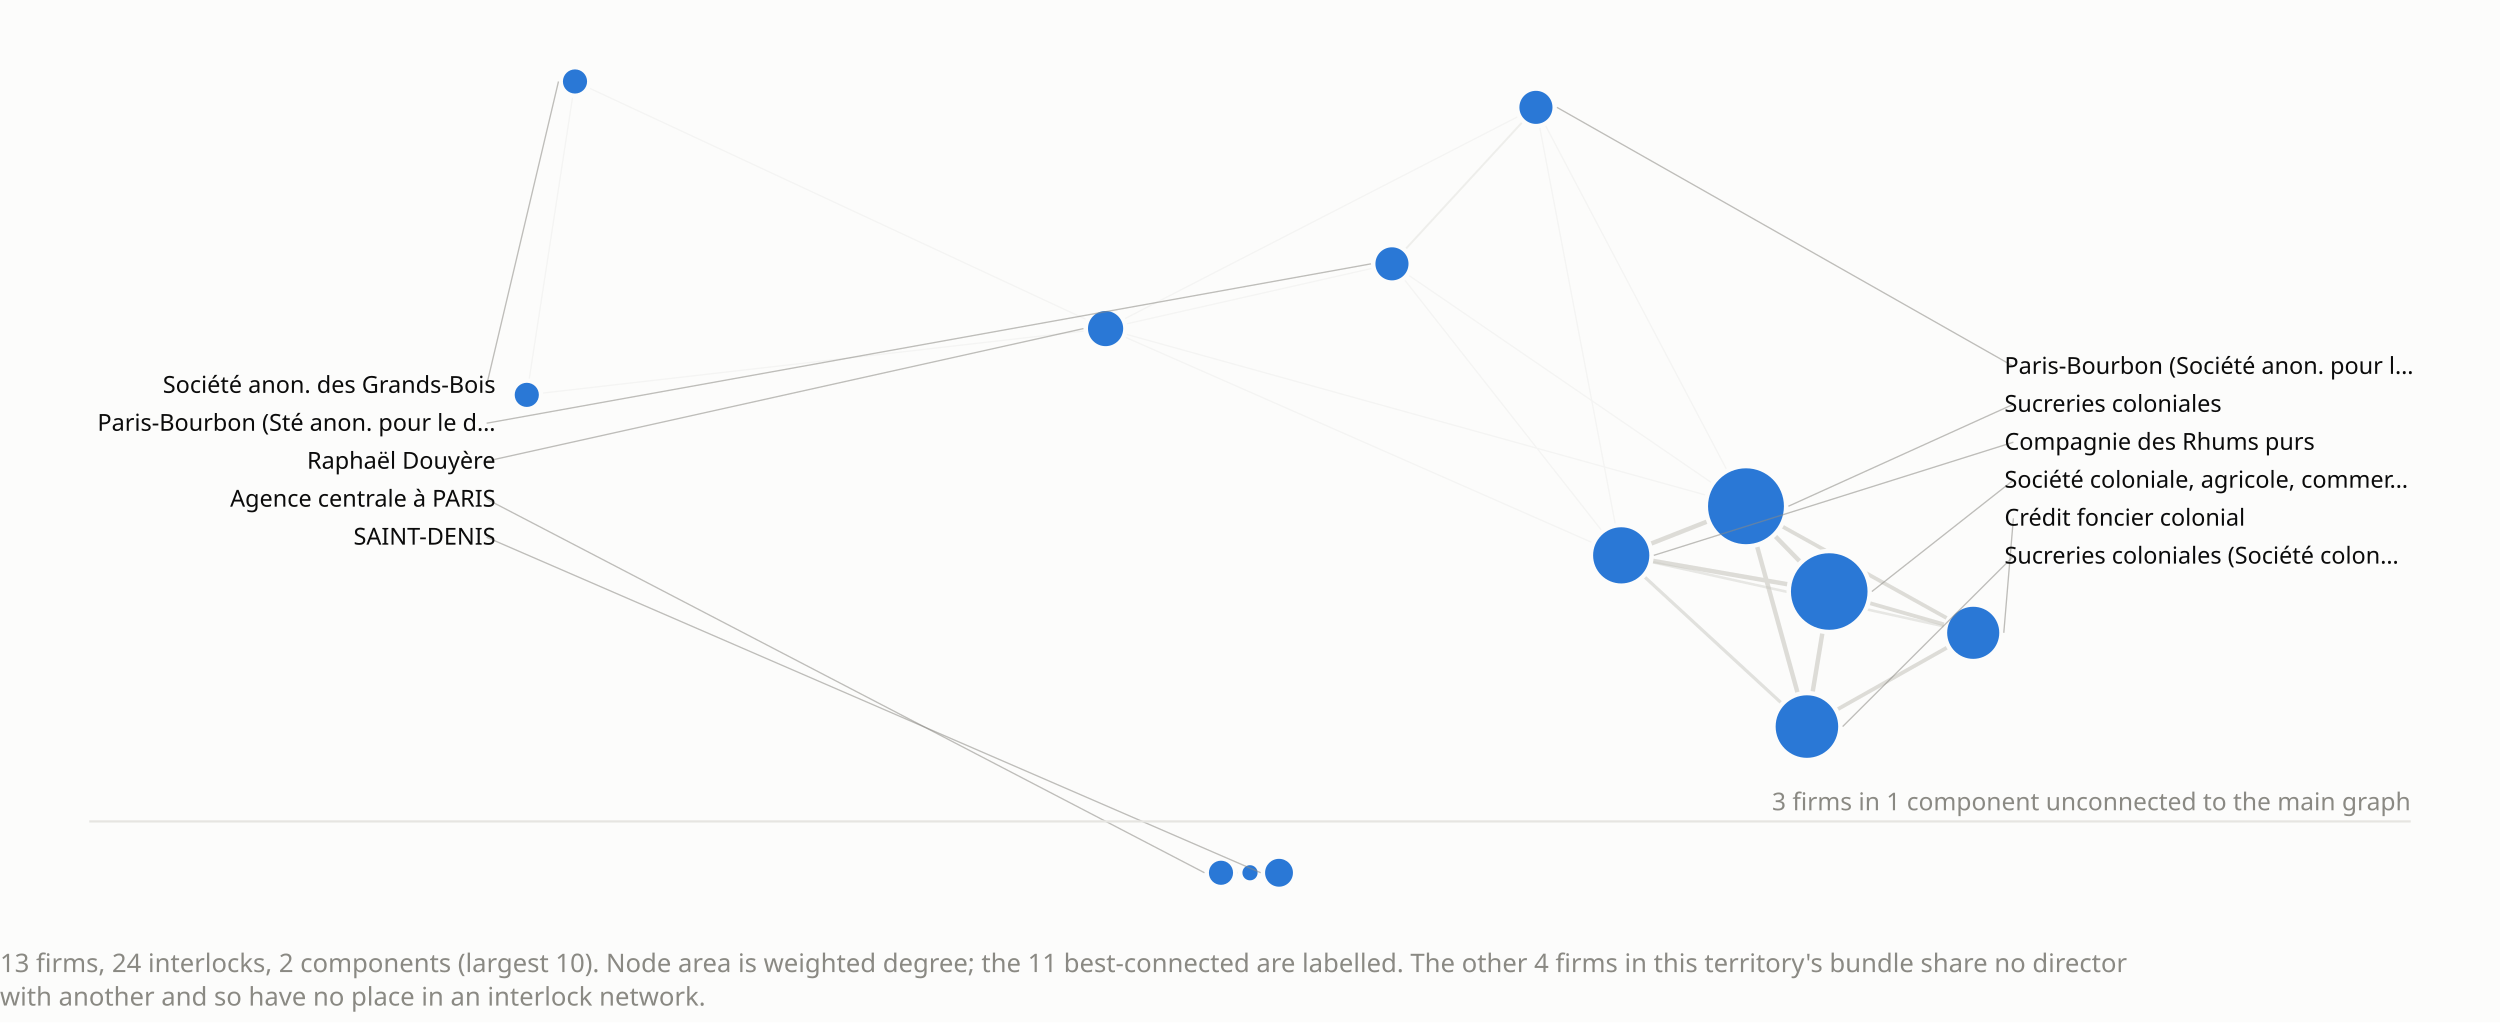
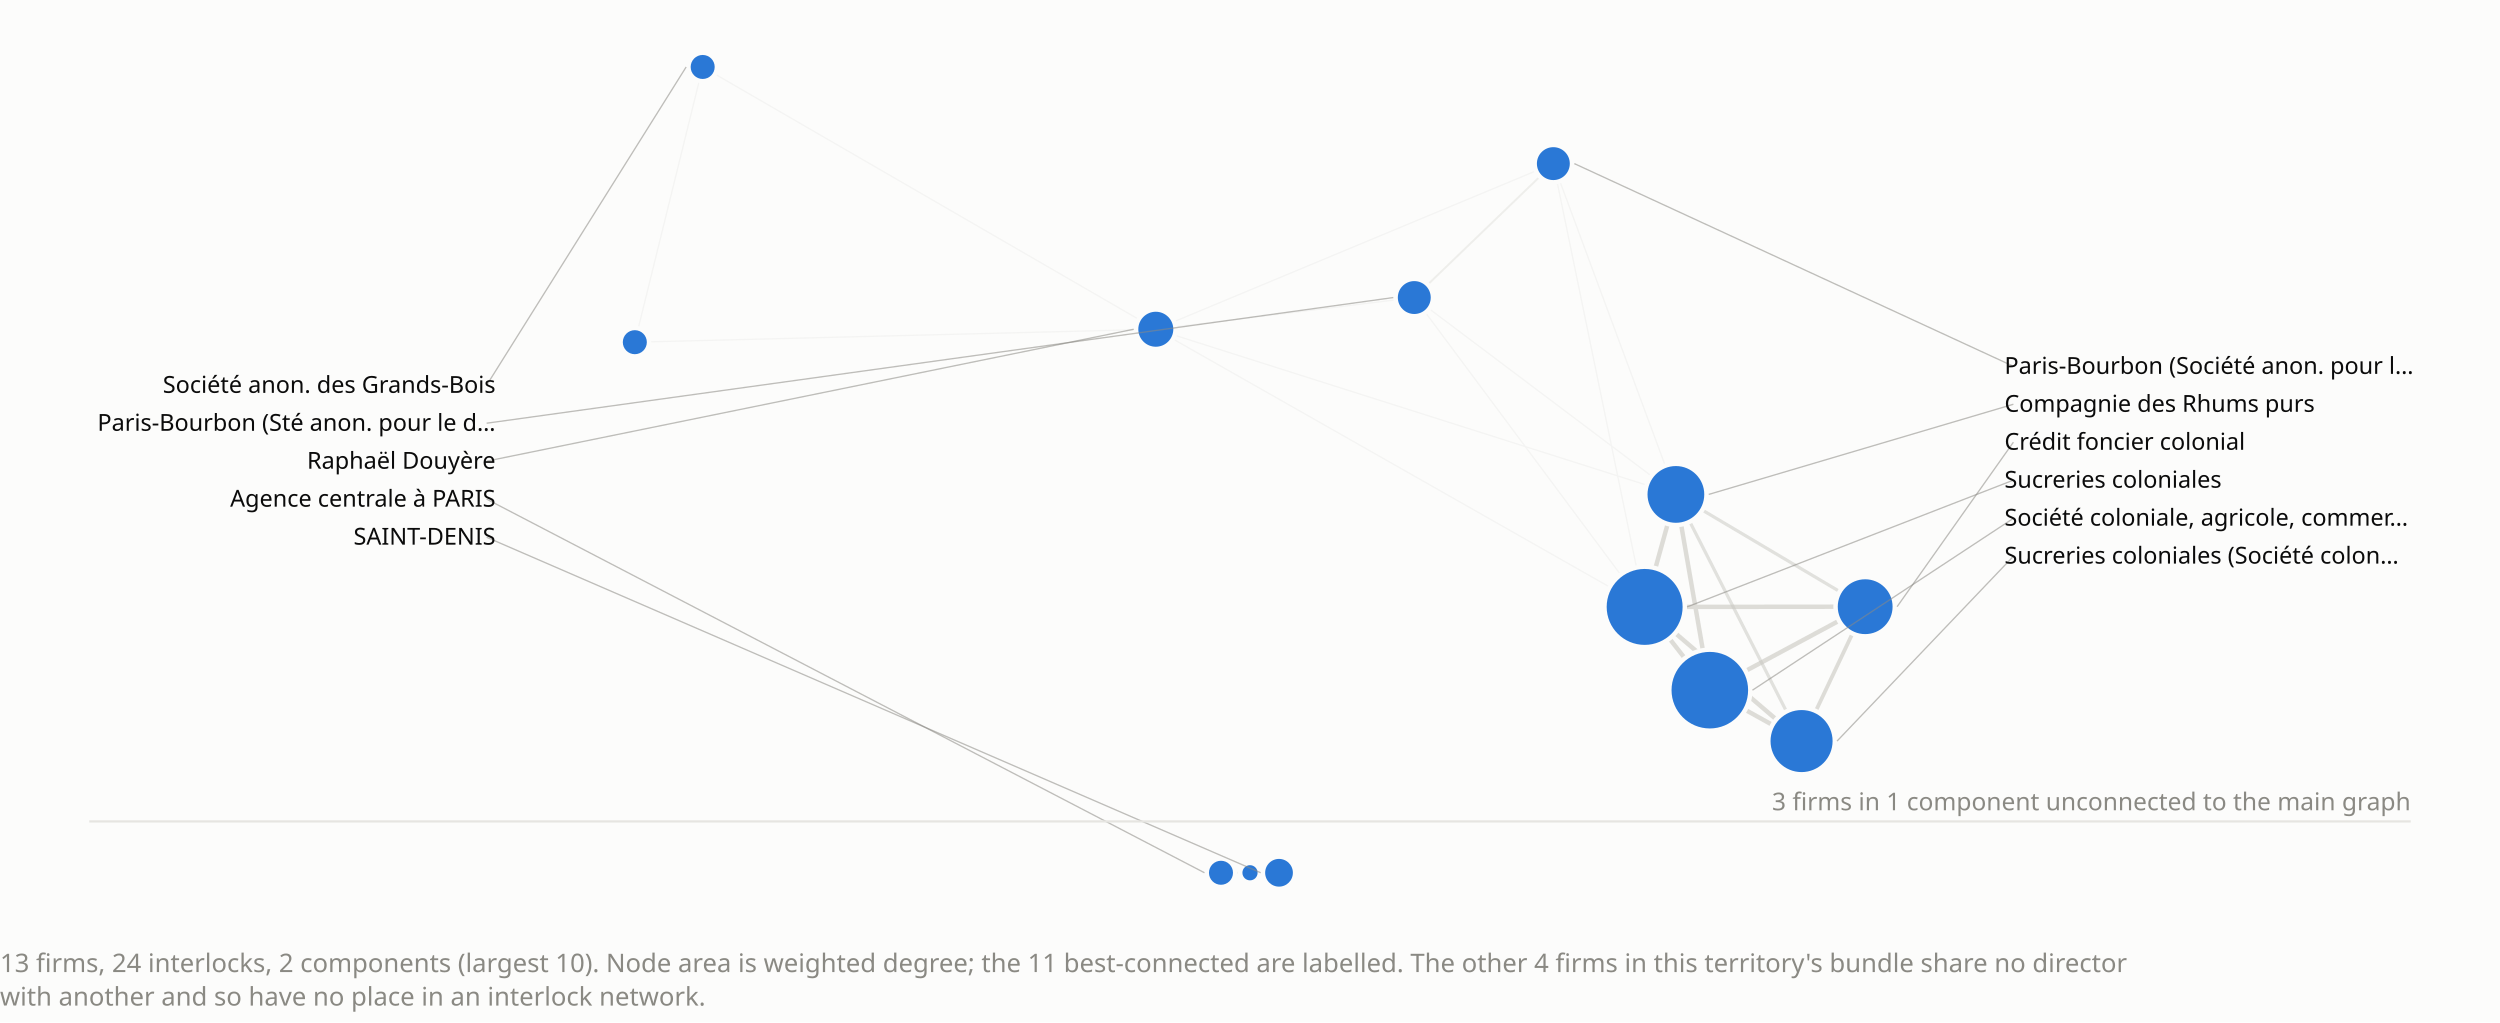
<svg xmlns="http://www.w3.org/2000/svg" viewBox="0 0 1120 458" width="1120" height="458" role="img" aria-label="Réunion interlock network">
  <rect width="1120" height="458" fill="#fcfcfb" />
  <g stroke="#c9c8c2" fill="none">
-     <path d="M819.5 265.0L782.2 226.8M819.5 265.0L809.5 325.5M819.5 265.0L726.3 248.8M782.2 226.8L809.5 325.5M782.2 226.8L726.3 248.8" stroke-width="2.00" stroke-opacity="0.620" />
-     <path d="M819.5 265.0L884.0 283.5M782.2 226.8L884.0 283.5M809.5 325.5L884.0 283.5" stroke-width="1.72" stroke-opacity="0.620" />
-     <path d="M782.2 226.8L688.1 48.1M782.2 226.8L623.6 118.2M782.2 226.8L495.3 147.2M726.3 248.8L688.1 48.1M726.3 248.8L623.6 118.2M726.3 248.8L495.3 147.2M688.1 48.1L495.3 147.2M623.6 118.2L495.3 147.2M573.0 391.0L560.0 391.0M495.3 147.2L257.6 36.5M495.3 147.2L236.0 176.9M257.6 36.5L236.0 176.9" stroke-width="0.60" stroke-opacity="0.160" />
-     <path d="M809.5 325.5L726.3 248.8" stroke-width="1.44" stroke-opacity="0.520" />
-     <path d="M726.3 248.8L884.0 283.5" stroke-width="1.16" stroke-opacity="0.400" />
-     <path d="M688.1 48.1L623.6 118.2M547.0 391.0L573.0 391.0" stroke-width="0.88" stroke-opacity="0.280" />
+     <path d="M766.0 309.2L736.8 271.9M766.0 309.2L807.1 332.0M766.0 309.2L750.8 221.5M766.0 309.2L835.6 271.8M736.8 271.9L807.1 332.0M736.8 271.9L750.8 221.5M736.8 271.9L835.6 271.8" stroke-width="2.00" stroke-opacity="0.620" />
+     <path d="M736.8 271.9L695.9 73.3M736.8 271.9L633.6 133.3M736.8 271.9L517.8 147.5M750.8 221.5L695.9 73.3M750.8 221.5L633.6 133.3M750.8 221.5L517.8 147.5M695.9 73.3L517.8 147.5M633.6 133.3L517.8 147.5M573.0 391.0L560.0 391.0M517.8 147.5L314.8 30.0M517.8 147.5L284.4 153.3M314.8 30.0L284.4 153.3" stroke-width="0.60" stroke-opacity="0.160" />
+     <path d="M807.1 332.0L835.6 271.8" stroke-width="1.72" stroke-opacity="0.620" />
+     <path d="M807.1 332.0L750.8 221.5M750.8 221.5L835.6 271.8" stroke-width="1.44" stroke-opacity="0.520" />
+     <path d="M695.9 73.3L633.6 133.3M547.0 391.0L573.0 391.0" stroke-width="0.88" stroke-opacity="0.280" />
  </g>
  <g>
-     <circle class="nd" data-id="colonialeagricolecommercialeindustriellesucreriescoloniales" cx="819.5" cy="265.0" r="18.15" fill="#2a78d6" stroke="#fcfcfb" stroke-width="2" />
-     <circle class="nd" data-id="sucreriescoloniales" cx="782.2" cy="226.8" r="18.00" fill="#2a78d6" stroke="#fcfcfb" stroke-width="2" />
-     <circle class="nd" data-id="sucreriescolonialescolonialeagricolecommerciale" cx="809.5" cy="325.5" r="15.01" fill="#2a78d6" stroke="#fcfcfb" stroke-width="2" />
-     <circle class="nd" data-id="rhumspurs" cx="726.3" cy="248.8" r="13.59" fill="#2a78d6" stroke="#fcfcfb" stroke-width="2" />
-     <circle class="nd" data-id="creditfonciercolonial" cx="884.0" cy="283.5" r="12.67" fill="#2a78d6" stroke="#fcfcfb" stroke-width="2" />
-     <circle class="nd" data-id="parisbourbondeveloppementrelationsentre" cx="688.1" cy="48.1" r="8.41" fill="#2a78d6" stroke="#fcfcfb" stroke-width="2" />
-     <circle class="nd" data-id="parisbourbondeveloppementrelationsentrefrance" cx="623.6" cy="118.2" r="8.41" fill="#2a78d6" stroke="#fcfcfb" stroke-width="2" />
-     <circle class="nd" data-id="agencecentraleparis" cx="547.0" cy="391.0" r="6.41" fill="#2a78d6" stroke="#fcfcfb" stroke-width="2" />
-     <circle class="nd" data-id="saintdenis" cx="573.0" cy="391.0" r="7.24" fill="#2a78d6" stroke="#fcfcfb" stroke-width="2" />
-     <circle class="nd" data-id="raphaeldouyere" cx="495.3" cy="147.2" r="8.88" fill="#2a78d6" stroke="#fcfcfb" stroke-width="2" />
+     <circle class="nd" data-id="colonialeagricolecommercialeindustriellesucreriescoloniales" cx="766.0" cy="309.2" r="18.15" fill="#2a78d6" stroke="#fcfcfb" stroke-width="2" />
+     <circle class="nd" data-id="sucreriescoloniales" cx="736.8" cy="271.9" r="18.01" fill="#2a78d6" stroke="#fcfcfb" stroke-width="2" />
+     <circle class="nd" data-id="sucreriescolonialescolonialeagricolecommerciale" cx="807.1" cy="332.0" r="14.90" fill="#2a78d6" stroke="#fcfcfb" stroke-width="2" />
+     <circle class="nd" data-id="rhumspurs" cx="750.8" cy="221.5" r="13.71" fill="#2a78d6" stroke="#fcfcfb" stroke-width="2" />
+     <circle class="nd" data-id="creditfonciercolonial" cx="835.6" cy="271.8" r="13.28" fill="#2a78d6" stroke="#fcfcfb" stroke-width="2" />
+     <circle class="nd" data-id="parisbourbondeveloppementrelationsentre" cx="695.9" cy="73.3" r="8.37" fill="#2a78d6" stroke="#fcfcfb" stroke-width="2" />
+     <circle class="nd" data-id="parisbourbondeveloppementrelationsentrefrance" cx="633.6" cy="133.3" r="8.37" fill="#2a78d6" stroke="#fcfcfb" stroke-width="2" />
+     <circle class="nd" data-id="agencecentraleparis" cx="547.0" cy="391.0" r="6.38" fill="#2a78d6" stroke="#fcfcfb" stroke-width="2" />
+     <circle class="nd" data-id="saintdenis" cx="573.0" cy="391.0" r="7.21" fill="#2a78d6" stroke="#fcfcfb" stroke-width="2" />
+     <circle class="nd" data-id="raphaeldouyere" cx="517.8" cy="147.5" r="8.84" fill="#2a78d6" stroke="#fcfcfb" stroke-width="2" />
    <circle class="nd" data-id="banquereunion" cx="560.0" cy="391.0" r="4.40" fill="#2a78d6" stroke="#fcfcfb" stroke-width="2" />
-     <circle class="nd" data-id="grandsbois" cx="257.6" cy="36.5" r="6.41" fill="#2a78d6" stroke="#fcfcfb" stroke-width="2" />
-     <circle class="nd" data-id="hydroelectriquereunionhe" cx="236.0" cy="176.9" r="6.41" fill="#2a78d6" stroke="#fcfcfb" stroke-width="2" />
+     <circle class="nd" data-id="grandsbois" cx="314.8" cy="30.0" r="6.38" fill="#2a78d6" stroke="#fcfcfb" stroke-width="2" />
+     <circle class="nd" data-id="hydroelectriquereunionhe" cx="284.4" cy="153.3" r="6.38" fill="#2a78d6" stroke="#fcfcfb" stroke-width="2" />
  </g>
-   <line x1="218.0" y1="172.6" x2="250.2" y2="36.5" stroke="#8a8983" stroke-width="0.6" stroke-opacity="0.55" />
-   <line x1="218.0" y1="189.6" x2="614.2" y2="118.2" stroke="#8a8983" stroke-width="0.6" stroke-opacity="0.55" />
-   <line x1="218.0" y1="206.6" x2="485.4" y2="147.2" stroke="#8a8983" stroke-width="0.6" stroke-opacity="0.55" />
+   <line x1="218.0" y1="172.6" x2="307.4" y2="30.0" stroke="#8a8983" stroke-width="0.6" stroke-opacity="0.55" />
+   <line x1="218.0" y1="189.6" x2="624.2" y2="133.3" stroke="#8a8983" stroke-width="0.6" stroke-opacity="0.55" />
+   <line x1="218.0" y1="206.6" x2="507.9" y2="147.5" stroke="#8a8983" stroke-width="0.6" stroke-opacity="0.55" />
  <line x1="218.0" y1="223.6" x2="539.6" y2="391.0" stroke="#8a8983" stroke-width="0.6" stroke-opacity="0.55" />
  <line x1="218.0" y1="240.7" x2="564.8" y2="391.0" stroke="#8a8983" stroke-width="0.6" stroke-opacity="0.55" />
-   <line x1="902.0" y1="164.1" x2="697.5" y2="48.1" stroke="#8a8983" stroke-width="0.6" stroke-opacity="0.55" />
-   <line x1="902.0" y1="181.1" x2="801.2" y2="226.8" stroke="#8a8983" stroke-width="0.6" stroke-opacity="0.55" />
-   <line x1="902.0" y1="198.1" x2="740.9" y2="248.8" stroke="#8a8983" stroke-width="0.6" stroke-opacity="0.55" />
-   <line x1="902.0" y1="215.1" x2="838.6" y2="265.0" stroke="#8a8983" stroke-width="0.6" stroke-opacity="0.55" />
-   <line x1="902.0" y1="232.2" x2="897.7" y2="283.5" stroke="#8a8983" stroke-width="0.6" stroke-opacity="0.55" />
-   <line x1="902.0" y1="249.2" x2="825.5" y2="325.5" stroke="#8a8983" stroke-width="0.6" stroke-opacity="0.55" />
+   <line x1="902.0" y1="164.1" x2="705.3" y2="73.3" stroke="#8a8983" stroke-width="0.6" stroke-opacity="0.55" />
+   <line x1="902.0" y1="181.1" x2="765.5" y2="221.5" stroke="#8a8983" stroke-width="0.6" stroke-opacity="0.55" />
+   <line x1="902.0" y1="198.1" x2="849.9" y2="271.8" stroke="#8a8983" stroke-width="0.6" stroke-opacity="0.55" />
+   <line x1="902.0" y1="215.1" x2="755.8" y2="271.9" stroke="#8a8983" stroke-width="0.6" stroke-opacity="0.55" />
+   <line x1="902.0" y1="232.2" x2="785.1" y2="309.2" stroke="#8a8983" stroke-width="0.6" stroke-opacity="0.55" />
+   <line x1="902.0" y1="249.2" x2="823.0" y2="332.0" stroke="#8a8983" stroke-width="0.6" stroke-opacity="0.55" />
  <g font-size="10.5" font-family="ui-sans-serif,system-ui,sans-serif" fill="#0b0b0b">
    <text x="222.0" y="176.0" text-anchor="end">Société anon. des Grands-Bois</text>
    <text x="222.0" y="193.0" text-anchor="end">Paris-Bourbon (Sté anon. pour le d…</text>
    <text x="222.0" y="210.0" text-anchor="end">Raphaël Douyère</text>
    <text x="222.0" y="227.0" text-anchor="end">Agence centrale à PARIS</text>
    <text x="222.0" y="244.0" text-anchor="end">SAINT-DENIS</text>
    <text x="898.0" y="167.5" text-anchor="start">Paris-Bourbon (Société anon. pour l…</text>
-     <text x="898.0" y="184.5" text-anchor="start">Sucreries coloniales</text>
-     <text x="898.0" y="201.5" text-anchor="start">Compagnie des Rhums purs</text>
-     <text x="898.0" y="218.5" text-anchor="start">Société coloniale, agricole, commer…</text>
-     <text x="898.0" y="235.5" text-anchor="start">Crédit foncier colonial</text>
+     <text x="898.0" y="184.5" text-anchor="start">Compagnie des Rhums purs</text>
+     <text x="898.0" y="201.5" text-anchor="start">Crédit foncier colonial</text>
+     <text x="898.0" y="218.5" text-anchor="start">Sucreries coloniales</text>
+     <text x="898.0" y="235.5" text-anchor="start">Société coloniale, agricole, commer…</text>
    <text x="898.0" y="252.5" text-anchor="start">Sucreries coloniales (Société colon…</text>
  </g>
  <line x1="40" y1="368" x2="1080" y2="368" stroke="#e6e5e1" stroke-width="1" />
  <text x="1080" y="363" text-anchor="end" font-size="11" font-family="ui-sans-serif,system-ui,sans-serif" fill="#8a8983">3 firms in 1 component unconnected to the main graph</text>
  <g font-size="11.5" font-family="ui-sans-serif,system-ui,sans-serif" fill="#8a8983">
    <text x="0" y="435.5">13 firms, 24 interlocks, 2 components (largest 10). Node area is weighted degree; the 11 best-connected are labelled. The other 4 firms in this territory's bundle share no director</text>
    <text x="0" y="450.5">with another and so have no place in an interlock network.</text>
  </g>
</svg>
